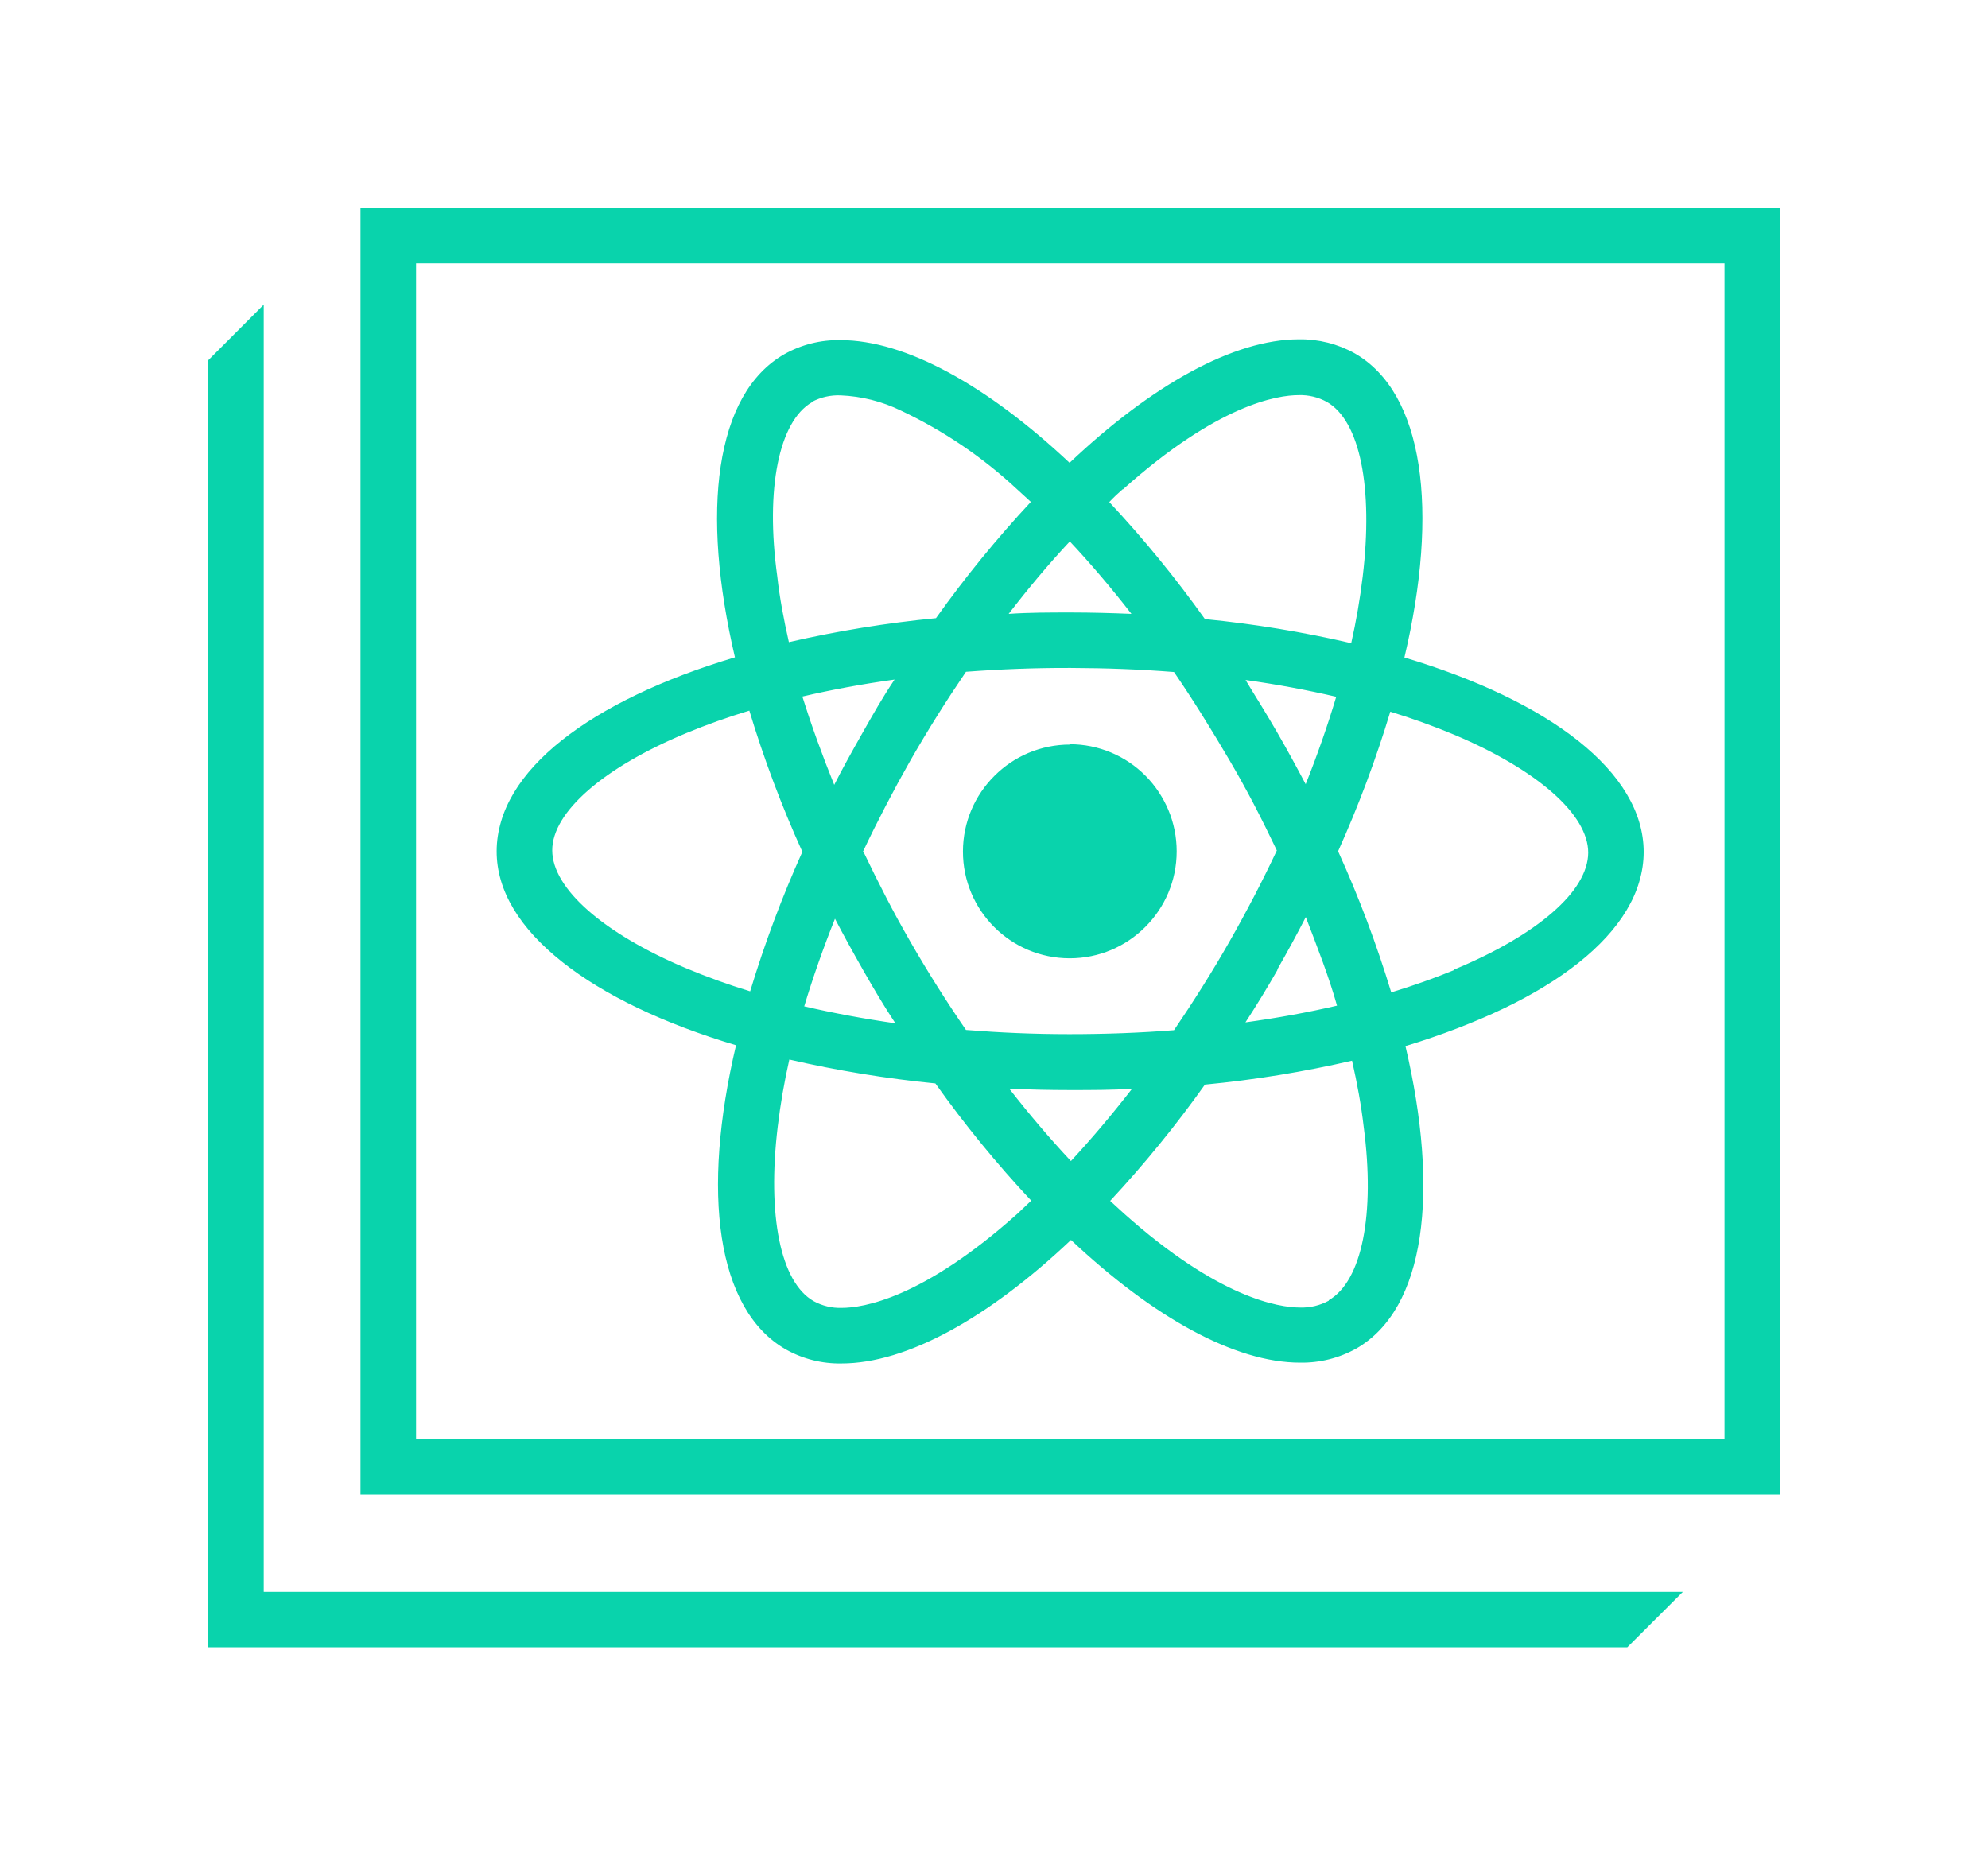
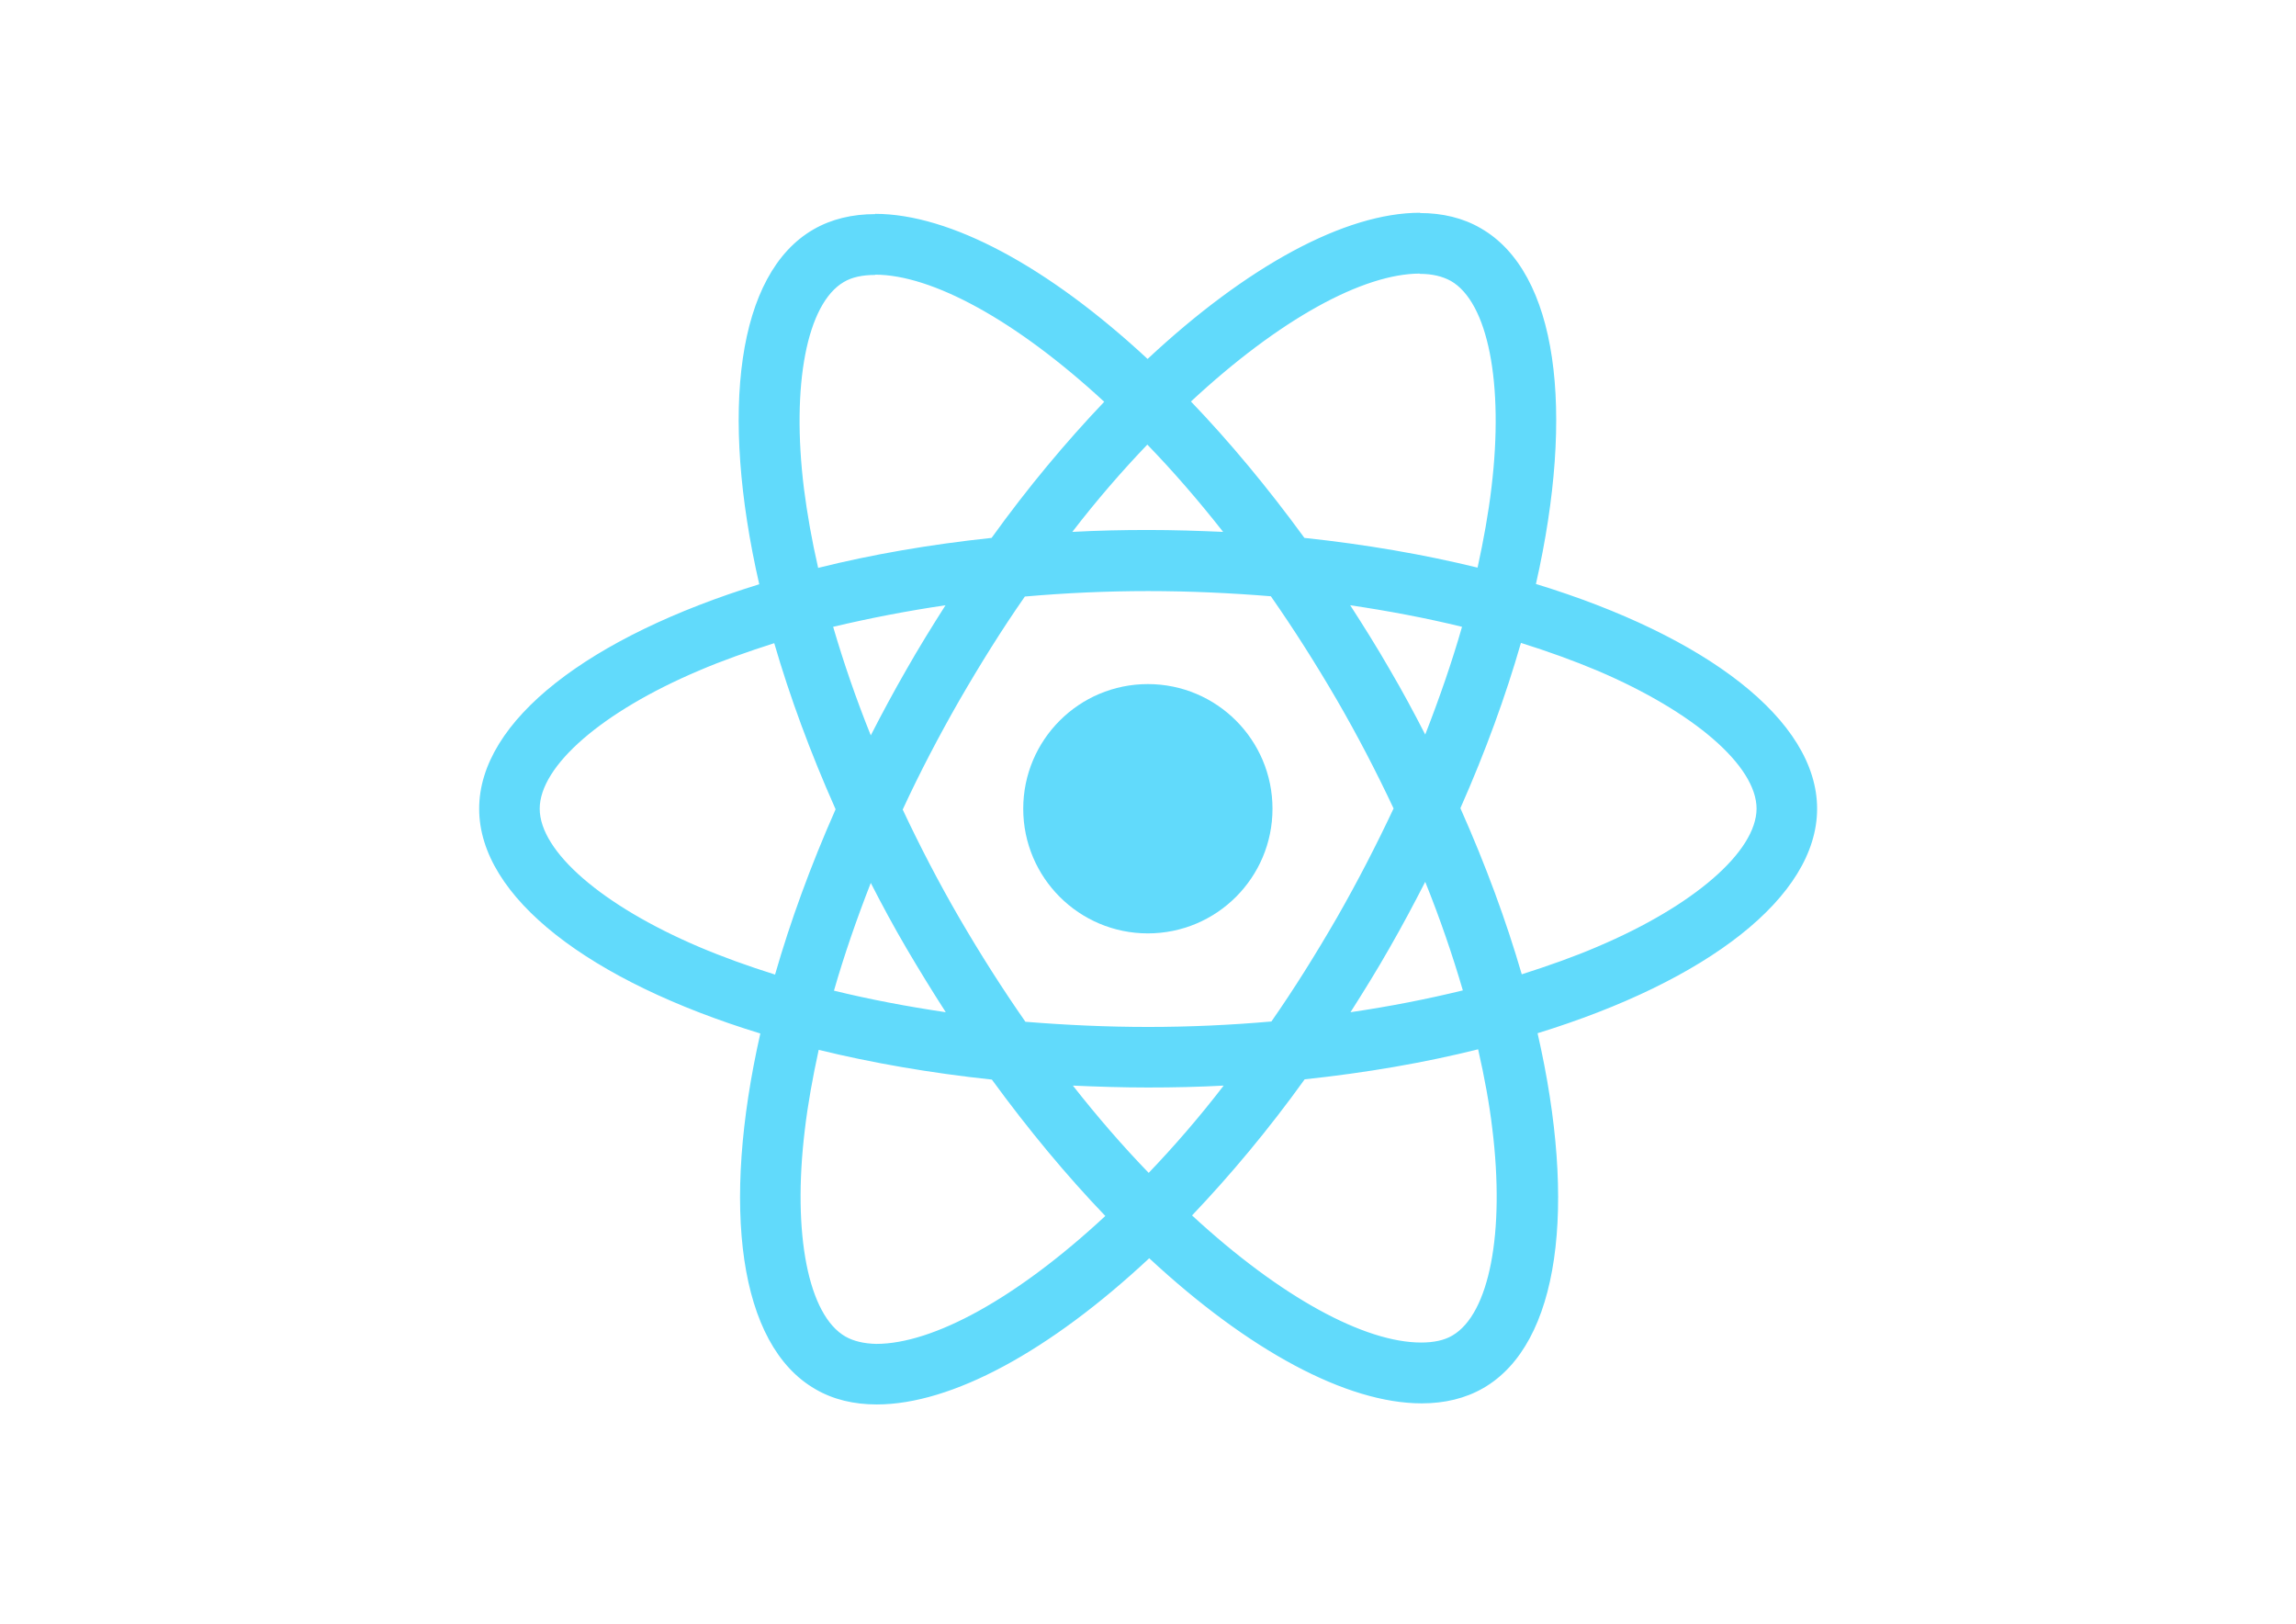
- <svg xmlns="http://www.w3.org/2000/svg" viewBox="0 0 170.96 159.93">
-   <defs>
-     <style>.cls-1{fill:#09d3ac;}</style>
-   </defs>
-   <path class="cls-1" d="M141.35,73.27c0-6.89-8.11-13-20.58-16.73,3-12.67,1.69-22.75-4.28-26.16a9.55,9.55,0,0,0-4.79-1.2c-5.57,0-12.61,3.89-19.72,10.62-7.11-6.68-14.13-10.55-19.69-10.55a9.46,9.46,0,0,0-4.86,1.22c-5.94,3.42-7.17,13.44-4.21,26.05-12.41,3.71-20.48,9.77-20.5,16.63s8.12,13,20.59,16.72c-3,12.68-1.7,22.75,4.28,26.16a9.41,9.41,0,0,0,4.78,1.2c5.58,0,12.62-3.89,19.73-10.62,7.1,6.68,14.12,10.55,19.69,10.55a9.59,9.59,0,0,0,4.86-1.22c5.94-3.42,7.16-13.44,4.21-26C133.27,86.18,141.34,80.12,141.35,73.27ZM96.56,42.06c8.19-7.33,13.31-8.12,15.13-8.12h0a4.71,4.71,0,0,1,2.42.58c2.86,1.63,4,7.38,3.09,15a56.73,56.73,0,0,1-1,5.79,97.7,97.7,0,0,0-12.58-2.07,98.47,98.47,0,0,0-8.24-10.08C95.75,42.79,96.15,42.42,96.56,42.06ZM71.77,78.94c.78,1.5,1.61,3,2.47,4.51S76,86.49,77,88c-2.71-.39-5.34-.88-7.84-1.46C69.86,84,70.75,81.5,71.77,78.94ZM69,59.9c2.53-.59,5.18-1.08,7.93-1.46-1,1.48-1.86,3-2.76,4.59s-1.69,3-2.46,4.52Q70.18,63.65,69,59.9Zm5.21,13.34q1.86-3.93,4.09-7.86c1.5-2.62,3.11-5.17,4.77-7.61,2.91-.22,5.91-.34,9-.33s6,.12,8.89.35c1.66,2.42,3.25,5,4.75,7.55s2.88,5.22,4.12,7.83c-1.23,2.62-2.6,5.25-4.08,7.85s-3.11,5.18-4.77,7.62c-2.91.23-5.91.34-9,.34s-6-.13-8.89-.36c-1.66-2.42-3.26-4.94-4.76-7.55S75.5,75.85,74.25,73.24Zm32.86-14.77c2.72.38,5.35.87,7.84,1.45-.74,2.47-1.62,5-2.64,7.55-.79-1.5-1.61-3-2.48-4.51S108,59.93,107.11,58.47Zm2.76,24.92q1.29-2.27,2.46-4.53c1,2.6,2,5.16,2.7,7.66-2.52.59-5.17,1.07-7.92,1.45Q108.52,85.75,109.87,83.39ZM92,46.56c1.8,1.92,3.57,4,5.3,6.23-1.71-.07-3.46-.12-5.23-.12s-3.58,0-5.33.12C88.45,50.57,90.2,48.48,92,46.56Zm-22.18-12A4.82,4.82,0,0,1,72.29,34a13.11,13.11,0,0,1,5.19,1.31,39.07,39.07,0,0,1,10,6.78l1.17,1.07a98.49,98.49,0,0,0-8.16,10,98.88,98.88,0,0,0-12.65,2.06c-.44-1.94-.8-3.84-1-5.67C65.8,42,67,36.24,69.81,34.6ZM64.53,85.26a58.75,58.75,0,0,1-5.54-2c-7.1-3-11.5-6.85-11.5-10.14S51.91,66,59,63.05a57.63,57.63,0,0,1,5.44-1.94A97.93,97.93,0,0,0,69,73.25,98.72,98.72,0,0,0,64.53,85.26Zm23,19.1c-8.19,7.33-13.31,8.11-15.14,8.11a4.69,4.69,0,0,1-2.42-.58c-2.86-1.63-4-7.38-3.09-15a56.07,56.07,0,0,1,1-5.78,99.51,99.51,0,0,0,12.58,2.06,97.17,97.17,0,0,0,8.24,10.08Zm4.57-4.51c-1.8-1.92-3.57-4-5.31-6.23,1.72.08,3.47.12,5.24.12s3.58,0,5.33-.11C95.63,95.85,93.87,97.93,92.09,99.85Zm22.18,12a4.82,4.82,0,0,1-2.48.59c-1.82,0-7-.8-15.16-8.1l-1.17-1.07a98.44,98.44,0,0,0,8.15-10,97,97,0,0,0,12.66-2.06c.44,1.94.79,3.84,1,5.67C118.27,104.42,117.12,110.18,114.27,111.81Zm10.8-28.44c-1.71.7-3.52,1.35-5.44,1.93a98.54,98.54,0,0,0-4.57-12.14,98.1,98.1,0,0,0,4.49-12,58.75,58.75,0,0,1,5.54,2c7.09,3,11.5,6.85,11.49,10.14S132.17,80.42,125.07,83.37ZM92,82.39a9.18,9.18,0,1,0-9.17-9.19A9.17,9.17,0,0,0,92,82.39ZM31,17.88V128.53H153.07V17.88ZM148.3,123.77H35.78V22.65H148.3Zm-85-33.9c-3,12.68-1.7,22.75,4.28,26.16a9.41,9.41,0,0,0,4.78,1.2c5.58,0,12.62-3.89,19.73-10.62,7.1,6.68,14.12,10.55,19.69,10.55a9.59,9.59,0,0,0,4.86-1.22c5.94-3.42,7.16-13.44,4.21-26,12.41-3.72,20.48-9.78,20.49-16.63s-8.11-13-20.58-16.73c3-12.67,1.69-22.75-4.28-26.16a9.55,9.55,0,0,0-4.79-1.2c-5.57,0-12.61,3.89-19.72,10.62-7.11-6.68-14.13-10.55-19.69-10.55a9.46,9.46,0,0,0-4.86,1.22c-5.94,3.42-7.17,13.44-4.21,26.05-12.41,3.71-20.48,9.77-20.5,16.63S50.84,86.13,63.31,89.87Zm24.21,14.49c-8.19,7.33-13.31,8.11-15.14,8.11a4.69,4.69,0,0,1-2.42-.58c-2.86-1.63-4-7.38-3.09-15a56.07,56.07,0,0,1,1-5.78,99.51,99.51,0,0,0,12.58,2.06,97.17,97.17,0,0,0,8.24,10.08Zm24.79-36.89c-.79-1.5-1.61-3-2.48-4.51s-1.8-3-2.72-4.49c2.72.38,5.35.87,7.84,1.45C114.21,62.39,113.33,64.92,112.31,67.47Zm2.72,19c-2.52.59-5.17,1.07-7.92,1.45q1.41-2.22,2.76-4.58t2.46-4.53C113.37,81.46,114.28,84,115,86.52Zm-5.21-13.35c-1.23,2.62-2.6,5.25-4.08,7.85s-3.11,5.18-4.77,7.62c-2.91.23-5.91.34-9,.34s-6-.13-8.89-.36c-1.66-2.42-3.26-4.94-4.76-7.55s-2.87-5.22-4.12-7.83q1.86-3.93,4.09-7.86c1.5-2.62,3.11-5.17,4.77-7.61,2.91-.22,5.91-.34,9-.33s6,.12,8.89.35c1.66,2.42,3.25,5,4.75,7.55S108.58,70.56,109.82,73.17ZM77,88c-2.71-.39-5.34-.88-7.84-1.46.74-2.46,1.63-5,2.65-7.55.78,1.5,1.61,3,2.47,4.51S76,86.49,77,88ZM74.21,63c-.87,1.5-1.69,3-2.46,4.52Q70.18,63.65,69,59.9c2.53-.59,5.18-1.08,7.93-1.46C76,59.92,75.11,61.45,74.21,63ZM92.09,99.85c-1.8-1.92-3.57-4-5.31-6.23,1.72.08,3.47.12,5.24.12s3.58,0,5.33-.11C95.63,95.85,93.87,97.93,92.09,99.85Zm22.18,12a4.82,4.82,0,0,1-2.48.59c-1.82,0-7-.8-15.16-8.1l-1.17-1.07a98.44,98.44,0,0,0,8.15-10,97,97,0,0,0,12.66-2.06c.44,1.94.79,3.84,1,5.67C118.27,104.42,117.12,110.18,114.27,111.81Zm5.28-50.66a58.75,58.75,0,0,1,5.54,2c7.09,3,11.5,6.85,11.49,10.14s-4.41,7.16-11.51,10.11c-1.71.7-3.52,1.35-5.44,1.93a98.54,98.54,0,0,0-4.57-12.14A98.1,98.1,0,0,0,119.55,61.15Zm-23-19.09c8.19-7.33,13.31-8.12,15.13-8.12h0a4.71,4.71,0,0,1,2.42.58c2.86,1.63,4,7.38,3.09,15a56.73,56.73,0,0,1-1,5.79,97.7,97.7,0,0,0-12.58-2.07,98.47,98.47,0,0,0-8.24-10.08C95.75,42.79,96.15,42.42,96.56,42.06ZM92,46.56c1.8,1.92,3.57,4,5.3,6.23-1.71-.07-3.46-.12-5.23-.12s-3.58,0-5.33.12C88.45,50.57,90.2,48.48,92,46.56Zm-22.18-12A4.82,4.82,0,0,1,72.29,34a13.11,13.11,0,0,1,5.19,1.31,39.07,39.07,0,0,1,10,6.78l1.17,1.07a98.49,98.49,0,0,0-8.16,10,98.88,98.88,0,0,0-12.65,2.06c-.44-1.94-.8-3.84-1-5.67C65.8,42,67,36.24,69.81,34.6ZM59,63.05a57.63,57.63,0,0,1,5.44-1.94A97.93,97.93,0,0,0,69,73.25a98.72,98.72,0,0,0-4.49,12,58.75,58.75,0,0,1-5.54-2c-7.1-3-11.5-6.85-11.5-10.14S51.91,66,59,63.05Zm33,1a9.18,9.18,0,1,0,9.17,9.19A9.17,9.17,0,0,0,92,64Zm0,0a9.18,9.18,0,1,0,9.17,9.19A9.17,9.17,0,0,0,92,64Zm0,0a9.18,9.18,0,1,0,9.17,9.19A9.17,9.17,0,0,0,92,64Zm49.35,9.24c0-6.89-8.11-13-20.58-16.73,3-12.67,1.69-22.75-4.28-26.16a9.55,9.55,0,0,0-4.79-1.2c-5.57,0-12.61,3.89-19.72,10.62-7.11-6.68-14.13-10.55-19.69-10.55a9.46,9.46,0,0,0-4.86,1.22c-5.94,3.42-7.17,13.44-4.21,26.05-12.41,3.71-20.48,9.77-20.5,16.63s8.12,13,20.59,16.72c-3,12.68-1.7,22.75,4.28,26.16a9.41,9.41,0,0,0,4.78,1.2c5.58,0,12.62-3.89,19.73-10.62,7.1,6.68,14.12,10.55,19.69,10.55a9.59,9.59,0,0,0,4.86-1.22c5.94-3.42,7.16-13.44,4.21-26C133.27,86.18,141.34,80.12,141.35,73.27ZM96.56,42.06c8.19-7.33,13.31-8.12,15.13-8.12h0a4.71,4.71,0,0,1,2.42.58c2.86,1.63,4,7.38,3.09,15a56.73,56.73,0,0,1-1,5.79,97.7,97.7,0,0,0-12.58-2.07,98.47,98.47,0,0,0-8.24-10.08C95.75,42.79,96.15,42.42,96.56,42.06ZM71.77,78.94c.78,1.5,1.61,3,2.47,4.51S76,86.49,77,88c-2.71-.39-5.34-.88-7.84-1.46C69.86,84,70.75,81.5,71.77,78.94ZM69,59.9c2.53-.59,5.18-1.08,7.93-1.46-1,1.48-1.86,3-2.76,4.59s-1.69,3-2.46,4.52Q70.18,63.65,69,59.9Zm5.21,13.34q1.86-3.93,4.09-7.86c1.5-2.62,3.11-5.17,4.77-7.61,2.91-.22,5.91-.34,9-.33s6,.12,8.89.35c1.66,2.42,3.25,5,4.75,7.55s2.88,5.22,4.12,7.83c-1.23,2.62-2.6,5.25-4.08,7.85s-3.11,5.18-4.77,7.62c-2.91.23-5.91.34-9,.34s-6-.13-8.89-.36c-1.66-2.42-3.26-4.94-4.76-7.55S75.5,75.85,74.25,73.24Zm32.86-14.77c2.72.38,5.35.87,7.84,1.45-.74,2.47-1.62,5-2.64,7.55-.79-1.5-1.61-3-2.48-4.51S108,59.93,107.11,58.47Zm2.76,24.92q1.29-2.27,2.46-4.53c1,2.6,2,5.16,2.7,7.66-2.52.59-5.17,1.07-7.92,1.45Q108.52,85.75,109.87,83.39ZM92,46.56c1.8,1.92,3.57,4,5.3,6.23-1.71-.07-3.46-.12-5.23-.12s-3.58,0-5.33.12C88.45,50.57,90.2,48.48,92,46.56Zm-22.18-12A4.82,4.82,0,0,1,72.29,34a13.11,13.11,0,0,1,5.19,1.31,39.07,39.07,0,0,1,10,6.78l1.17,1.07a98.49,98.49,0,0,0-8.16,10,98.88,98.88,0,0,0-12.65,2.06c-.44-1.94-.8-3.84-1-5.67C65.8,42,67,36.24,69.81,34.6ZM64.53,85.26a58.75,58.75,0,0,1-5.54-2c-7.1-3-11.5-6.85-11.5-10.14S51.91,66,59,63.05a57.63,57.63,0,0,1,5.44-1.94A97.93,97.93,0,0,0,69,73.25,98.72,98.72,0,0,0,64.53,85.26Zm23,19.1c-8.19,7.33-13.31,8.11-15.14,8.11a4.69,4.69,0,0,1-2.42-.58c-2.86-1.63-4-7.38-3.09-15a56.07,56.07,0,0,1,1-5.78,99.51,99.51,0,0,0,12.58,2.06,97.17,97.17,0,0,0,8.24,10.08Zm4.57-4.51c-1.8-1.92-3.57-4-5.31-6.23,1.72.08,3.47.12,5.24.12s3.58,0,5.33-.11C95.63,95.85,93.87,97.93,92.09,99.85Zm22.18,12a4.82,4.82,0,0,1-2.48.59c-1.82,0-7-.8-15.16-8.1l-1.17-1.07a98.44,98.44,0,0,0,8.15-10,97,97,0,0,0,12.66-2.06c.44,1.94.79,3.84,1,5.67C118.27,104.42,117.12,110.18,114.27,111.81Zm10.8-28.44c-1.71.7-3.52,1.35-5.44,1.93a98.54,98.54,0,0,0-4.57-12.14,98.1,98.1,0,0,0,4.49-12,58.75,58.75,0,0,1,5.54,2c7.09,3,11.5,6.85,11.49,10.14S132.17,80.42,125.07,83.37ZM92,82.39a9.18,9.18,0,1,0-9.17-9.19A9.17,9.17,0,0,0,92,82.39Zm-69.32,54.5V26.2L17.89,31V141.66H139.94l4.78-4.77Z" />
+ <svg xmlns="http://www.w3.org/2000/svg" viewBox="0 0 841.9 595.3">
+   <g fill="#61DAFB">
+     <path d="M666.3 296.5c0-32.5-40.7-63.3-103.1-82.4 14.4-63.6 8-114.2-20.2-130.4-6.5-3.8-14.1-5.6-22.4-5.6v22.3c4.6 0 8.3.9 11.4 2.6 13.6 7.8 19.5 37.5 14.9 75.7-1.1 9.4-2.9 19.3-5.1 29.4-19.6-4.8-41-8.5-63.5-10.9-13.5-18.5-27.5-35.3-41.6-50 32.6-30.3 63.2-46.9 84-46.9V78c-27.5 0-63.5 19.6-99.9 53.6-36.4-33.8-72.4-53.2-99.9-53.2v22.3c20.7 0 51.4 16.5 84 46.6-14 14.7-28 31.4-41.3 49.9-22.6 2.4-44 6.1-63.6 11-2.3-10-4-19.7-5.2-29-4.7-38.2 1.1-67.9 14.6-75.8 3-1.8 6.9-2.6 11.5-2.6V78.5c-8.4 0-16 1.8-22.6 5.6-28.1 16.2-34.4 66.7-19.9 130.1-62.2 19.2-102.7 49.9-102.7 82.3 0 32.5 40.7 63.3 103.1 82.4-14.4 63.6-8 114.2 20.2 130.4 6.5 3.8 14.1 5.6 22.5 5.6 27.5 0 63.5-19.6 99.9-53.6 36.4 33.8 72.4 53.2 99.9 53.2 8.4 0 16-1.8 22.6-5.6 28.1-16.2 34.4-66.7 19.9-130.1 62-19.1 102.5-49.9 102.5-82.3zm-130.2-66.7c-3.7 12.9-8.3 26.2-13.5 39.5-4.1-8-8.4-16-13.1-24-4.6-8-9.5-15.8-14.4-23.4 14.2 2.1 27.9 4.7 41 7.9zm-45.8 106.5c-7.8 13.5-15.8 26.3-24.1 38.2-14.9 1.3-30 2-45.2 2-15.1 0-30.2-.7-45-1.9-8.3-11.9-16.4-24.6-24.2-38-7.6-13.1-14.5-26.4-20.8-39.8 6.2-13.4 13.2-26.8 20.7-39.9 7.8-13.5 15.8-26.3 24.1-38.2 14.9-1.3 30-2 45.2-2 15.1 0 30.2.7 45 1.9 8.3 11.9 16.4 24.6 24.2 38 7.6 13.1 14.5 26.4 20.8 39.8-6.3 13.4-13.2 26.8-20.7 39.9zm32.3-13c5.4 13.4 10 26.8 13.8 39.8-13.1 3.2-26.9 5.9-41.2 8 4.9-7.7 9.8-15.6 14.4-23.7 4.6-8 8.9-16.1 13-24.1zM421.2 430c-9.3-9.6-18.6-20.3-27.8-32 9 .4 18.2.7 27.5.7 9.4 0 18.7-.2 27.8-.7-9 11.7-18.3 22.4-27.5 32zm-74.4-58.9c-14.2-2.1-27.9-4.7-41-7.9 3.7-12.9 8.3-26.2 13.5-39.5 4.1 8 8.4 16 13.1 24 4.7 8 9.5 15.8 14.4 23.4zM420.7 163c9.3 9.6 18.6 20.3 27.8 32-9-.4-18.2-.7-27.5-.7-9.4 0-18.7.2-27.8.7 9-11.7 18.3-22.4 27.5-32zm-74 58.9c-4.9 7.7-9.8 15.6-14.4 23.7-4.6 8-8.9 16-13 24-5.4-13.4-10-26.8-13.8-39.8 13.1-3.1 26.9-5.8 41.2-7.9zm-90.5 125.2c-35.4-15.1-58.3-34.9-58.3-50.6 0-15.7 22.9-35.6 58.3-50.6 8.6-3.7 18-7 27.7-10.1 5.7 19.6 13.2 40 22.5 60.9-9.2 20.8-16.6 41.1-22.2 60.6-9.9-3.1-19.3-6.5-28-10.2zM310 490c-13.6-7.8-19.5-37.5-14.9-75.7 1.1-9.4 2.9-19.3 5.1-29.4 19.6 4.8 41 8.5 63.5 10.9 13.5 18.5 27.5 35.3 41.6 50-32.6 30.3-63.2 46.9-84 46.9-4.5-.1-8.3-1-11.3-2.7zm237.2-76.2c4.7 38.2-1.1 67.9-14.6 75.8-3 1.8-6.9 2.6-11.5 2.6-20.7 0-51.4-16.5-84-46.6 14-14.7 28-31.4 41.3-49.9 22.6-2.4 44-6.1 63.6-11 2.3 10.1 4.1 19.8 5.2 29.1zm38.5-66.7c-8.6 3.7-18 7-27.7 10.1-5.7-19.6-13.2-40-22.5-60.9 9.2-20.8 16.6-41.1 22.2-60.6 9.9 3.1 19.3 6.5 28.1 10.2 35.4 15.1 58.3 34.9 58.3 50.6-.1 15.7-23 35.6-58.4 50.6zM320.8 78.4z" />
+     <circle cx="420.9" cy="296.5" r="45.7" />
+     <path d="M520.5 78.1z" />
+   </g>
</svg>
